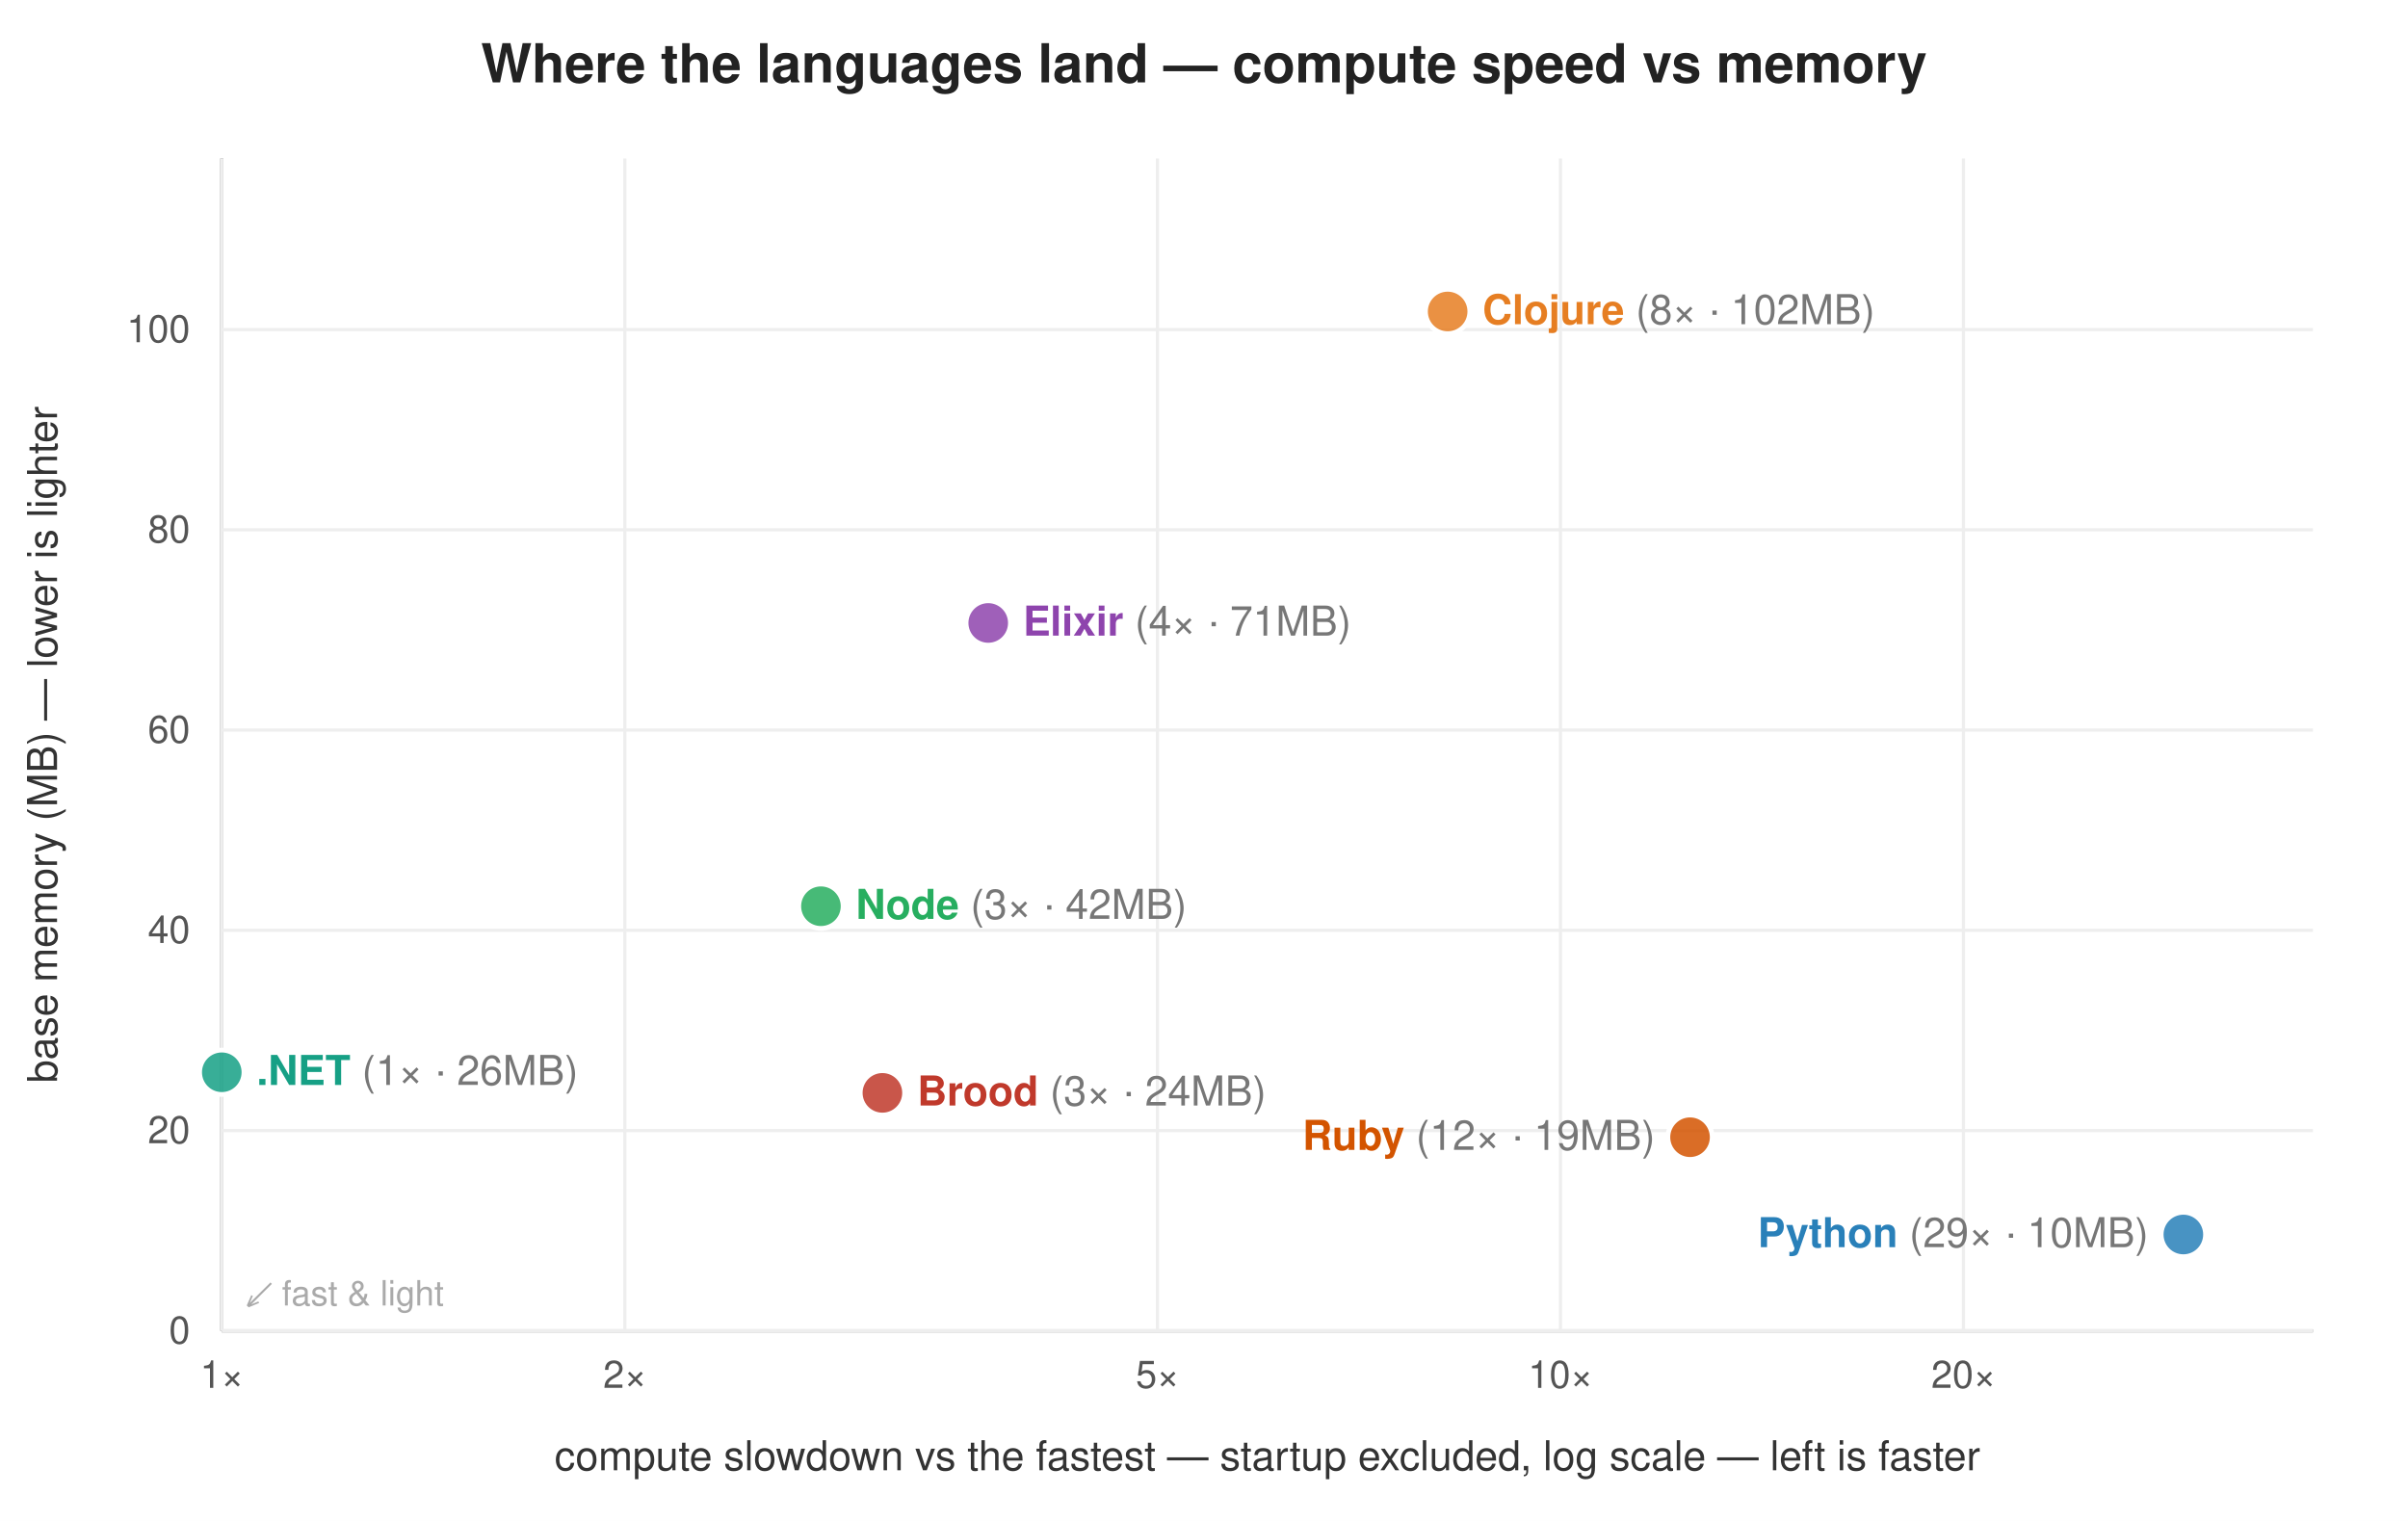
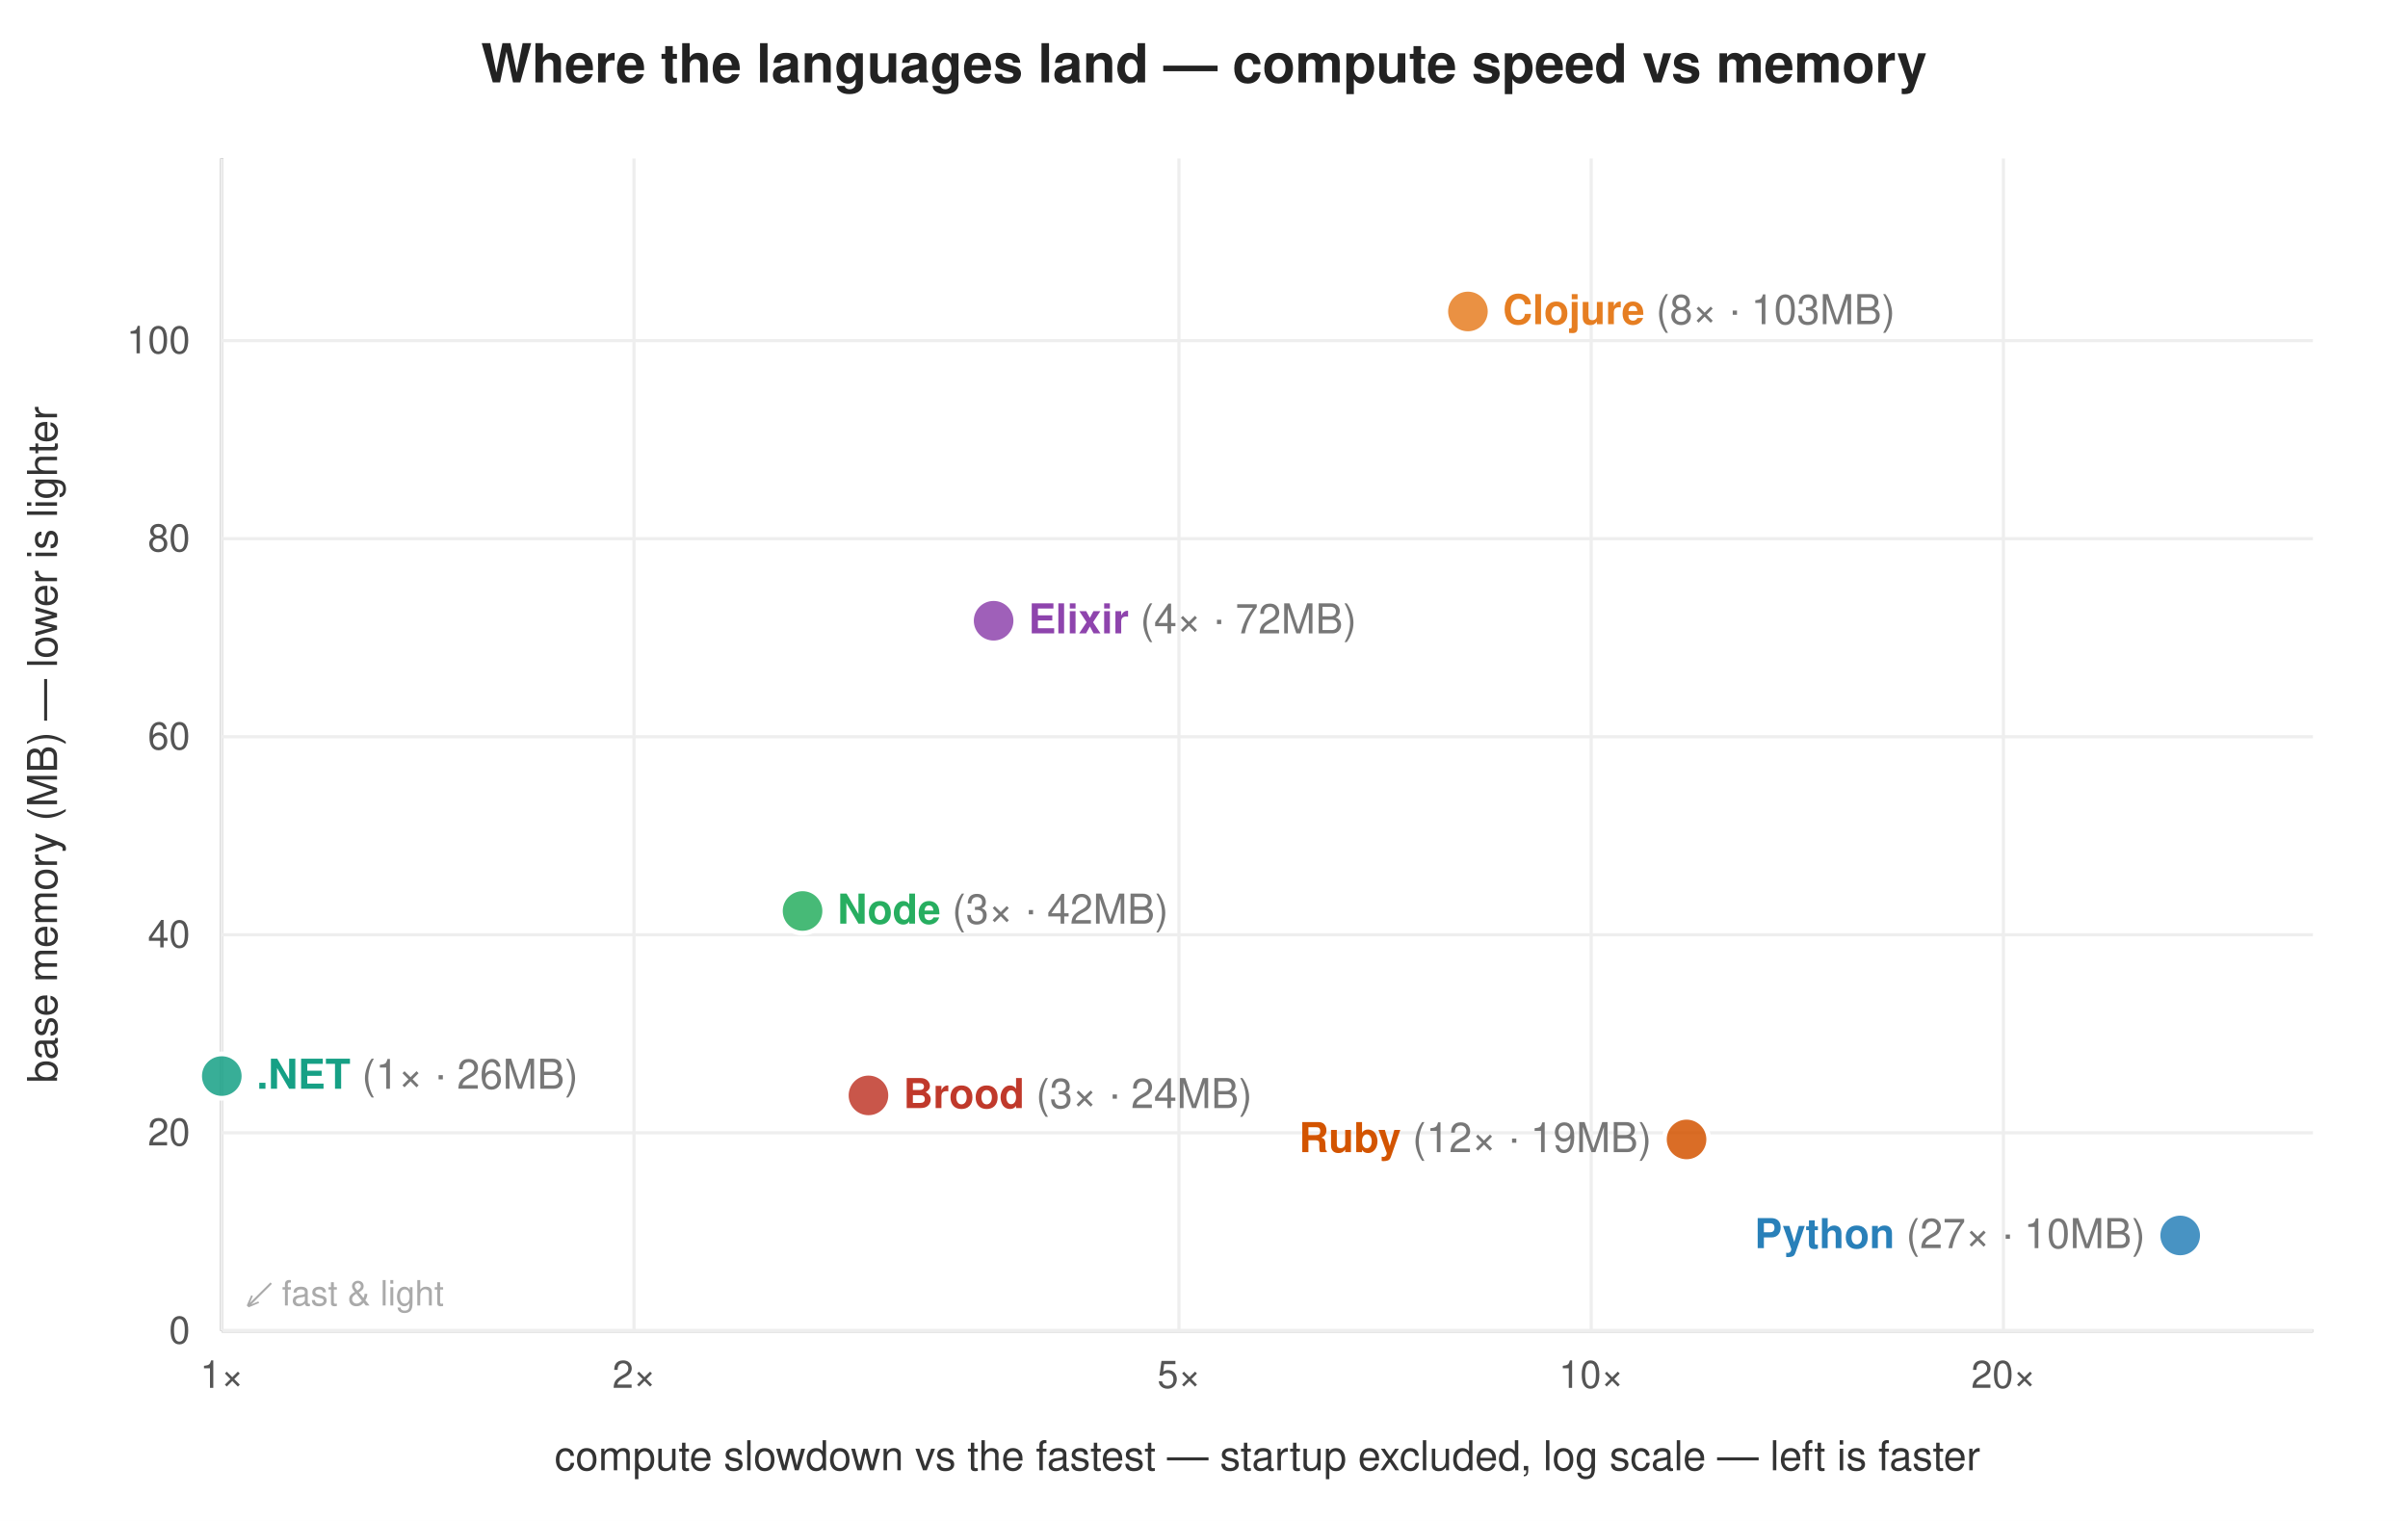
<svg xmlns="http://www.w3.org/2000/svg" width="760" height="480" viewBox="0 0 760 480" font-family="system-ui,Segoe UI,Helvetica,Arial,sans-serif">
  <rect width="760" height="480" fill="#ffffff" />
  <text x="380.0" y="26" text-anchor="middle" font-size="17" font-weight="700" fill="#222">Where the languages land — compute speed vs memory</text>
  <line x1="70" y1="420" x2="730" y2="420" stroke="#888" stroke-width="1" />
  <line x1="70" y1="50" x2="70" y2="420" stroke="#888" stroke-width="1" />
  <line x1="70.0" y1="50" x2="70.0" y2="420" stroke="#eee" stroke-width="1" />
  <text x="70.0" y="438" text-anchor="middle" font-size="12" fill="#555">1×</text>
-   <line x1="197.2" y1="50" x2="197.2" y2="420" stroke="#eee" stroke-width="1" />
-   <text x="197.2" y="438" text-anchor="middle" font-size="12" fill="#555">2×</text>
-   <line x1="365.3" y1="50" x2="365.3" y2="420" stroke="#eee" stroke-width="1" />
-   <text x="365.3" y="438" text-anchor="middle" font-size="12" fill="#555">5×</text>
-   <line x1="492.5" y1="50" x2="492.5" y2="420" stroke="#eee" stroke-width="1" />
-   <text x="492.5" y="438" text-anchor="middle" font-size="12" fill="#555">10×</text>
-   <line x1="619.7" y1="50" x2="619.7" y2="420" stroke="#eee" stroke-width="1" />
-   <text x="619.7" y="438" text-anchor="middle" font-size="12" fill="#555">20×</text>
+   <line x1="200.1" y1="50" x2="200.1" y2="420" stroke="#eee" stroke-width="1" />
+   <text x="200.1" y="438" text-anchor="middle" font-size="12" fill="#555">2×</text>
+   <line x1="372.1" y1="50" x2="372.1" y2="420" stroke="#eee" stroke-width="1" />
+   <text x="372.1" y="438" text-anchor="middle" font-size="12" fill="#555">5×</text>
+   <line x1="502.2" y1="50" x2="502.2" y2="420" stroke="#eee" stroke-width="1" />
+   <text x="502.2" y="438" text-anchor="middle" font-size="12" fill="#555">10×</text>
+   <line x1="632.3" y1="50" x2="632.3" y2="420" stroke="#eee" stroke-width="1" />
+   <text x="632.3" y="438" text-anchor="middle" font-size="12" fill="#555">20×</text>
  <line x1="70" y1="420.0" x2="730" y2="420.0" stroke="#eee" stroke-width="1" />
  <text x="60" y="424.0" text-anchor="end" font-size="12" fill="#555">0</text>
-   <line x1="70" y1="356.8" x2="730" y2="356.8" stroke="#eee" stroke-width="1" />
-   <text x="60" y="360.8" text-anchor="end" font-size="12" fill="#555">20</text>
-   <line x1="70" y1="293.6" x2="730" y2="293.6" stroke="#eee" stroke-width="1" />
-   <text x="60" y="297.6" text-anchor="end" font-size="12" fill="#555">40</text>
-   <line x1="70" y1="230.4" x2="730" y2="230.4" stroke="#eee" stroke-width="1" />
-   <text x="60" y="234.4" text-anchor="end" font-size="12" fill="#555">60</text>
-   <line x1="70" y1="167.2" x2="730" y2="167.2" stroke="#eee" stroke-width="1" />
-   <text x="60" y="171.2" text-anchor="end" font-size="12" fill="#555">80</text>
-   <line x1="70" y1="104.0" x2="730" y2="104.0" stroke="#eee" stroke-width="1" />
-   <text x="60" y="108.0" text-anchor="end" font-size="12" fill="#555">100</text>
+   <line x1="70" y1="357.5" x2="730" y2="357.5" stroke="#eee" stroke-width="1" />
+   <text x="60" y="361.5" text-anchor="end" font-size="12" fill="#555">20</text>
+   <line x1="70" y1="295.0" x2="730" y2="295.0" stroke="#eee" stroke-width="1" />
+   <text x="60" y="299.0" text-anchor="end" font-size="12" fill="#555">40</text>
+   <line x1="70" y1="232.5" x2="730" y2="232.5" stroke="#eee" stroke-width="1" />
+   <text x="60" y="236.5" text-anchor="end" font-size="12" fill="#555">60</text>
+   <line x1="70" y1="170.0" x2="730" y2="170.0" stroke="#eee" stroke-width="1" />
+   <text x="60" y="174.0" text-anchor="end" font-size="12" fill="#555">80</text>
+   <line x1="70" y1="107.5" x2="730" y2="107.5" stroke="#eee" stroke-width="1" />
+   <text x="60" y="111.5" text-anchor="end" font-size="12" fill="#555">100</text>
  <text x="400.0" y="464" text-anchor="middle" font-size="13" fill="#333">compute slowdown vs the fastest — startup excluded, log scale — left is faster</text>
  <text x="18" y="235.0" text-anchor="middle" font-size="13" fill="#333" transform="rotate(-90 18 235.0)">base memory (MB) — lower is lighter</text>
  <text x="78" y="412" font-size="11" fill="#aaa">↙ fast &amp; light</text>
-   <circle cx="689.1" cy="389.6" r="7" fill="#2980b9" fill-opacity="0.85" stroke="#fff" stroke-width="1.5" />
-   <text x="678.1" y="393.6" text-anchor="end" font-size="13" font-weight="600" fill="#2980b9">Python <tspan font-weight="400" fill="#777">(29× · 10MB)</tspan>
+   <circle cx="688.1" cy="389.9" r="7" fill="#2980b9" fill-opacity="0.85" stroke="#fff" stroke-width="1.5" />
+   <text x="677.1" y="393.9" text-anchor="end" font-size="13" font-weight="600" fill="#2980b9">Python <tspan font-weight="400" fill="#777">(27× · 10MB)</tspan>
  </text>
-   <circle cx="533.4" cy="358.9" r="7" fill="#d35400" fill-opacity="0.85" stroke="#fff" stroke-width="1.5" />
-   <text x="522.4" y="362.9" text-anchor="end" font-size="13" font-weight="600" fill="#d35400">Ruby <tspan font-weight="400" fill="#777">(12× · 19MB)</tspan>
+   <circle cx="532.3" cy="359.6" r="7" fill="#d35400" fill-opacity="0.85" stroke="#fff" stroke-width="1.5" />
+   <text x="521.3" y="363.6" text-anchor="end" font-size="13" font-weight="600" fill="#d35400">Ruby <tspan font-weight="400" fill="#777">(12× · 19MB)</tspan>
  </text>
-   <circle cx="278.5" cy="344.9" r="7" fill="#c0392b" fill-opacity="0.85" stroke="#fff" stroke-width="1.5" />
-   <text x="289.5" y="348.9" text-anchor="start" font-size="13" font-weight="600" fill="#c0392b">Brood <tspan font-weight="400" fill="#777">(3× · 24MB)</tspan>
+   <circle cx="274.1" cy="345.7" r="7" fill="#c0392b" fill-opacity="0.85" stroke="#fff" stroke-width="1.5" />
+   <text x="285.1" y="349.7" text-anchor="start" font-size="13" font-weight="600" fill="#c0392b">Brood <tspan font-weight="400" fill="#777">(3× · 24MB)</tspan>
  </text>
-   <circle cx="70.0" cy="338.4" r="7" fill="#16a085" fill-opacity="0.85" stroke="#fff" stroke-width="1.5" />
-   <text x="81.0" y="342.4" text-anchor="start" font-size="13" font-weight="600" fill="#16a085">.NET <tspan font-weight="400" fill="#777">(1× · 26MB)</tspan>
+   <circle cx="70.0" cy="339.6" r="7" fill="#16a085" fill-opacity="0.85" stroke="#fff" stroke-width="1.5" />
+   <text x="81.0" y="343.6" text-anchor="start" font-size="13" font-weight="600" fill="#16a085">.NET <tspan font-weight="400" fill="#777">(1× · 26MB)</tspan>
  </text>
-   <circle cx="259.1" cy="286.0" r="7" fill="#27ae60" fill-opacity="0.85" stroke="#fff" stroke-width="1.5" />
-   <text x="270.1" y="290.0" text-anchor="start" font-size="13" font-weight="600" fill="#27ae60">Node <tspan font-weight="400" fill="#777">(3× · 42MB)</tspan>
+   <circle cx="253.3" cy="287.5" r="7" fill="#27ae60" fill-opacity="0.85" stroke="#fff" stroke-width="1.5" />
+   <text x="264.3" y="291.5" text-anchor="start" font-size="13" font-weight="600" fill="#27ae60">Node <tspan font-weight="400" fill="#777">(3× · 42MB)</tspan>
  </text>
-   <circle cx="311.9" cy="196.6" r="7" fill="#8e44ad" fill-opacity="0.85" stroke="#fff" stroke-width="1.5" />
-   <text x="322.9" y="200.6" text-anchor="start" font-size="13" font-weight="600" fill="#8e44ad">Elixir <tspan font-weight="400" fill="#777">(4× · 71MB)</tspan>
+   <circle cx="313.6" cy="195.9" r="7" fill="#8e44ad" fill-opacity="0.85" stroke="#fff" stroke-width="1.5" />
+   <text x="324.6" y="199.9" text-anchor="start" font-size="13" font-weight="600" fill="#8e44ad">Elixir <tspan font-weight="400" fill="#777">(4× · 72MB)</tspan>
  </text>
-   <circle cx="456.9" cy="98.3" r="7" fill="#e67e22" fill-opacity="0.85" stroke="#fff" stroke-width="1.5" />
-   <text x="467.9" y="102.3" text-anchor="start" font-size="13" font-weight="600" fill="#e67e22">Clojure <tspan font-weight="400" fill="#777">(8× · 102MB)</tspan>
+   <circle cx="463.3" cy="98.3" r="7" fill="#e67e22" fill-opacity="0.85" stroke="#fff" stroke-width="1.5" />
+   <text x="474.3" y="102.3" text-anchor="start" font-size="13" font-weight="600" fill="#e67e22">Clojure <tspan font-weight="400" fill="#777">(8× · 103MB)</tspan>
  </text>
</svg>
